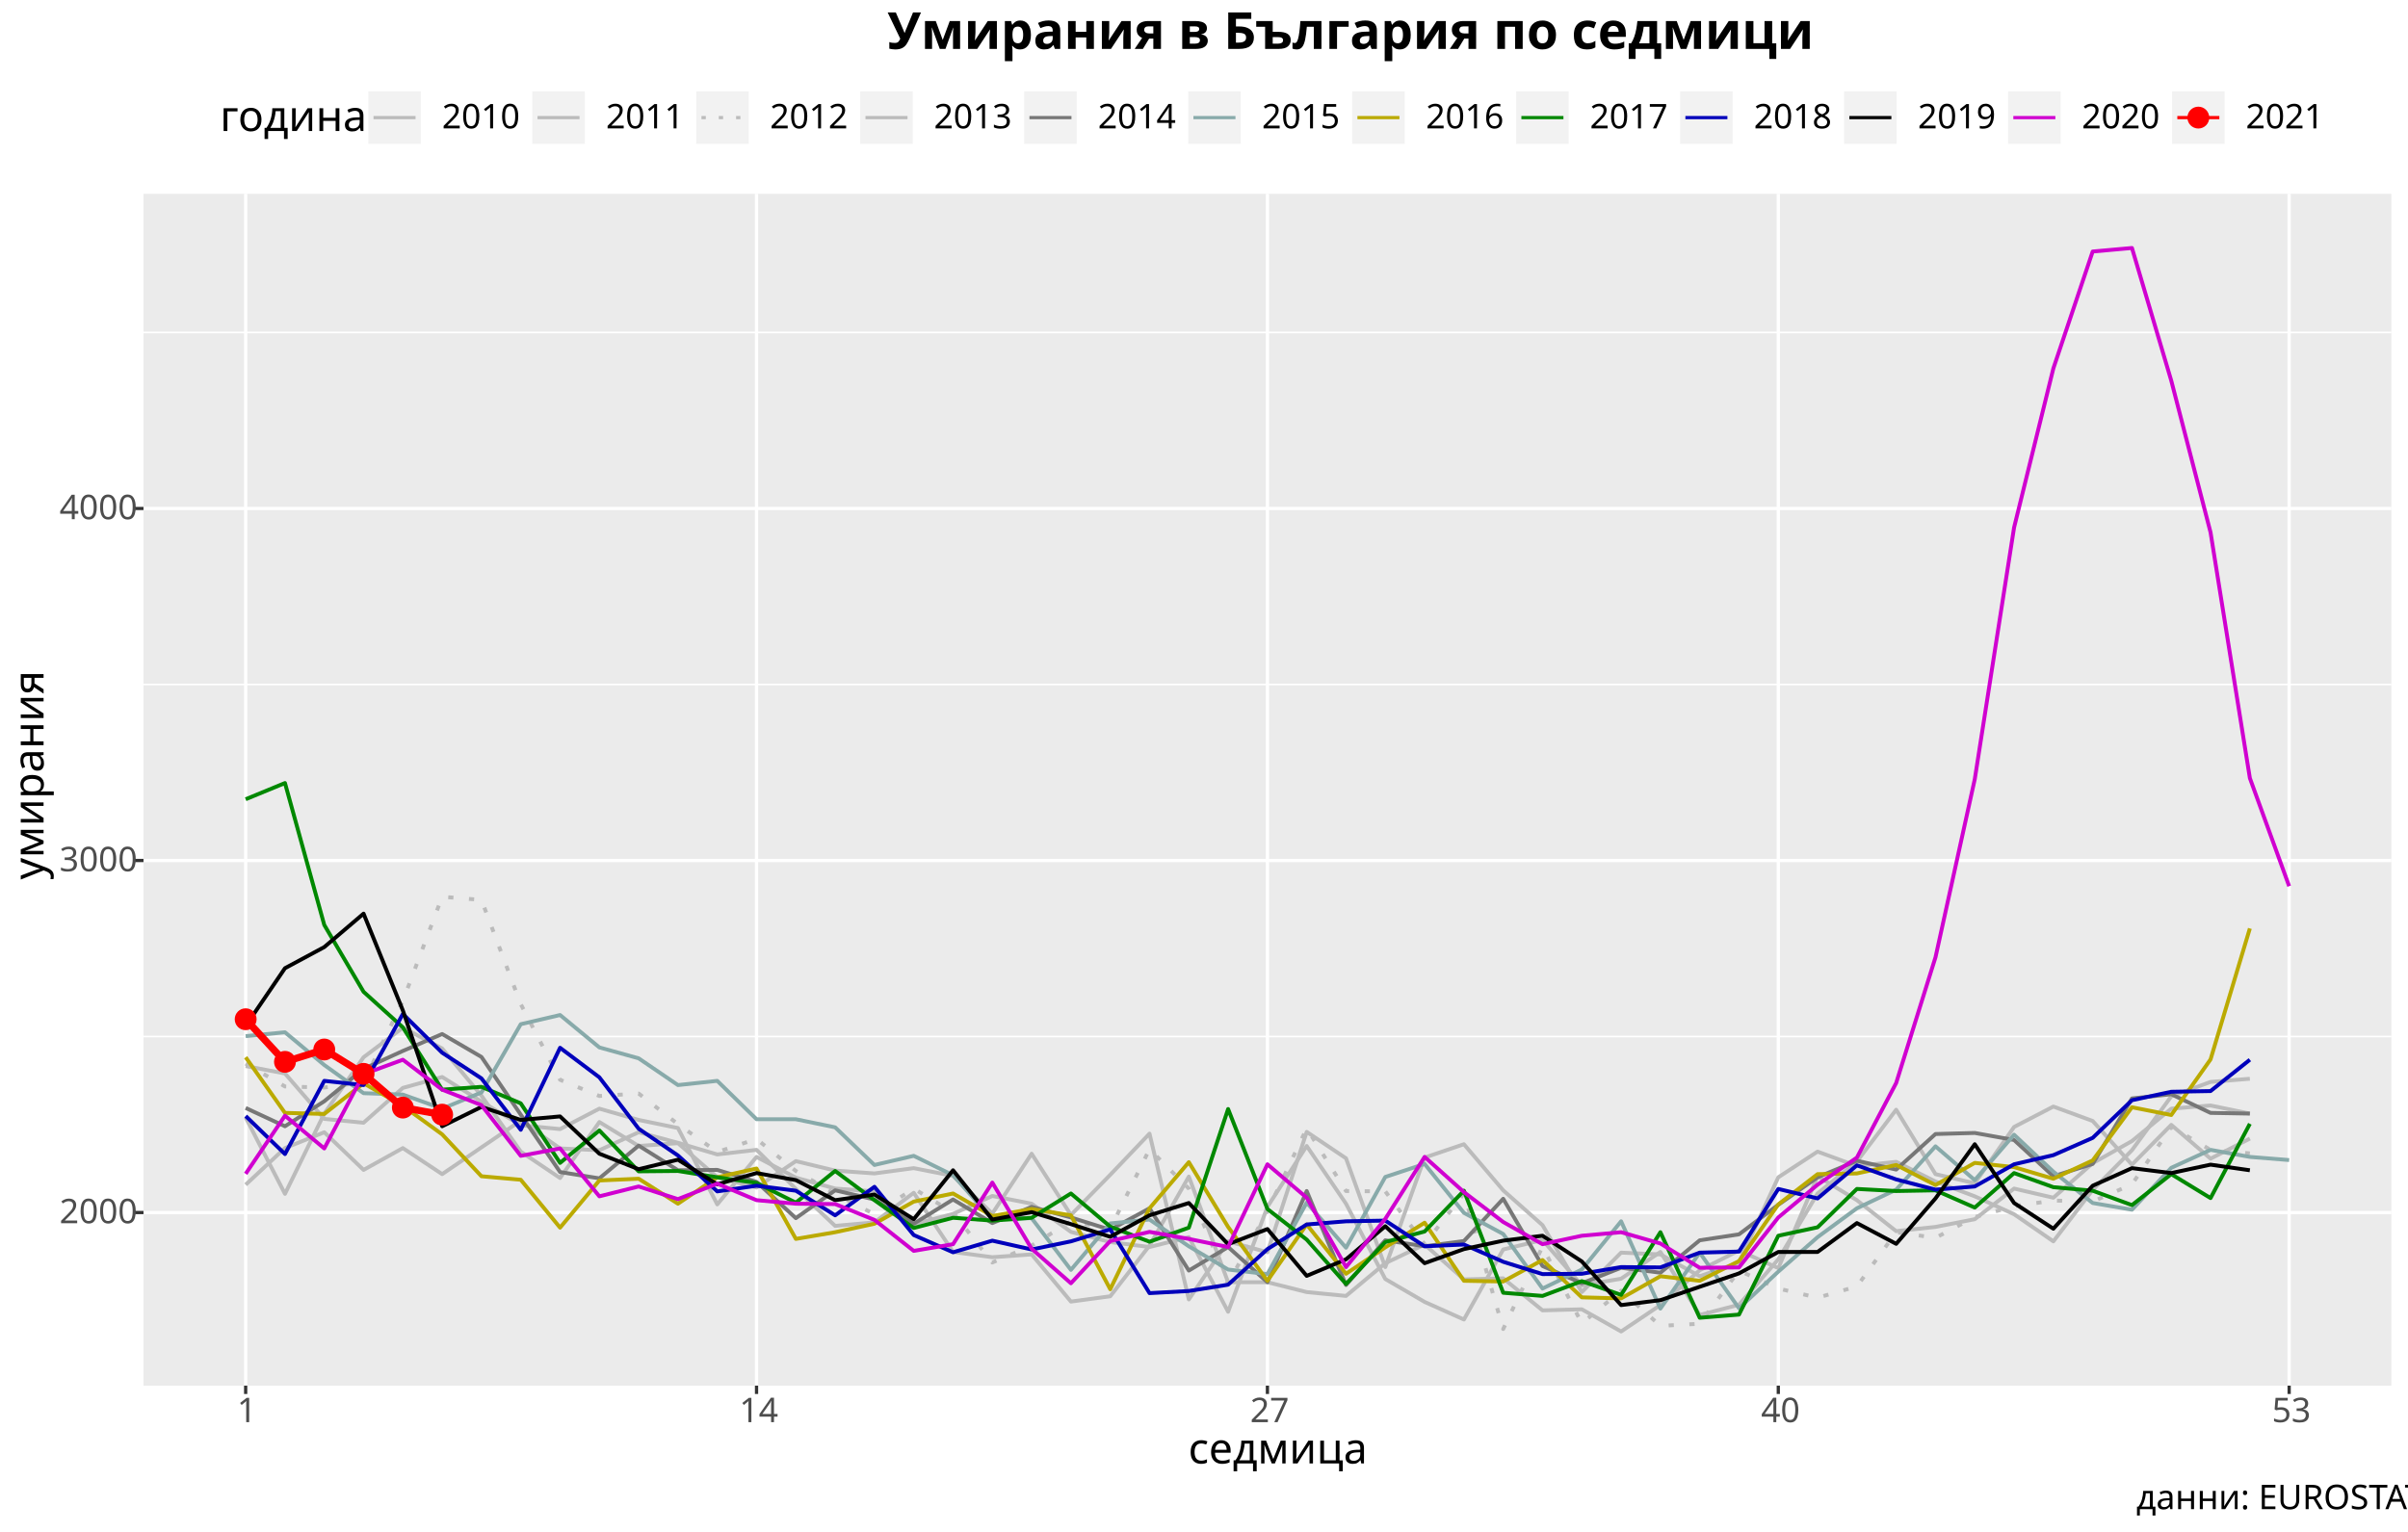
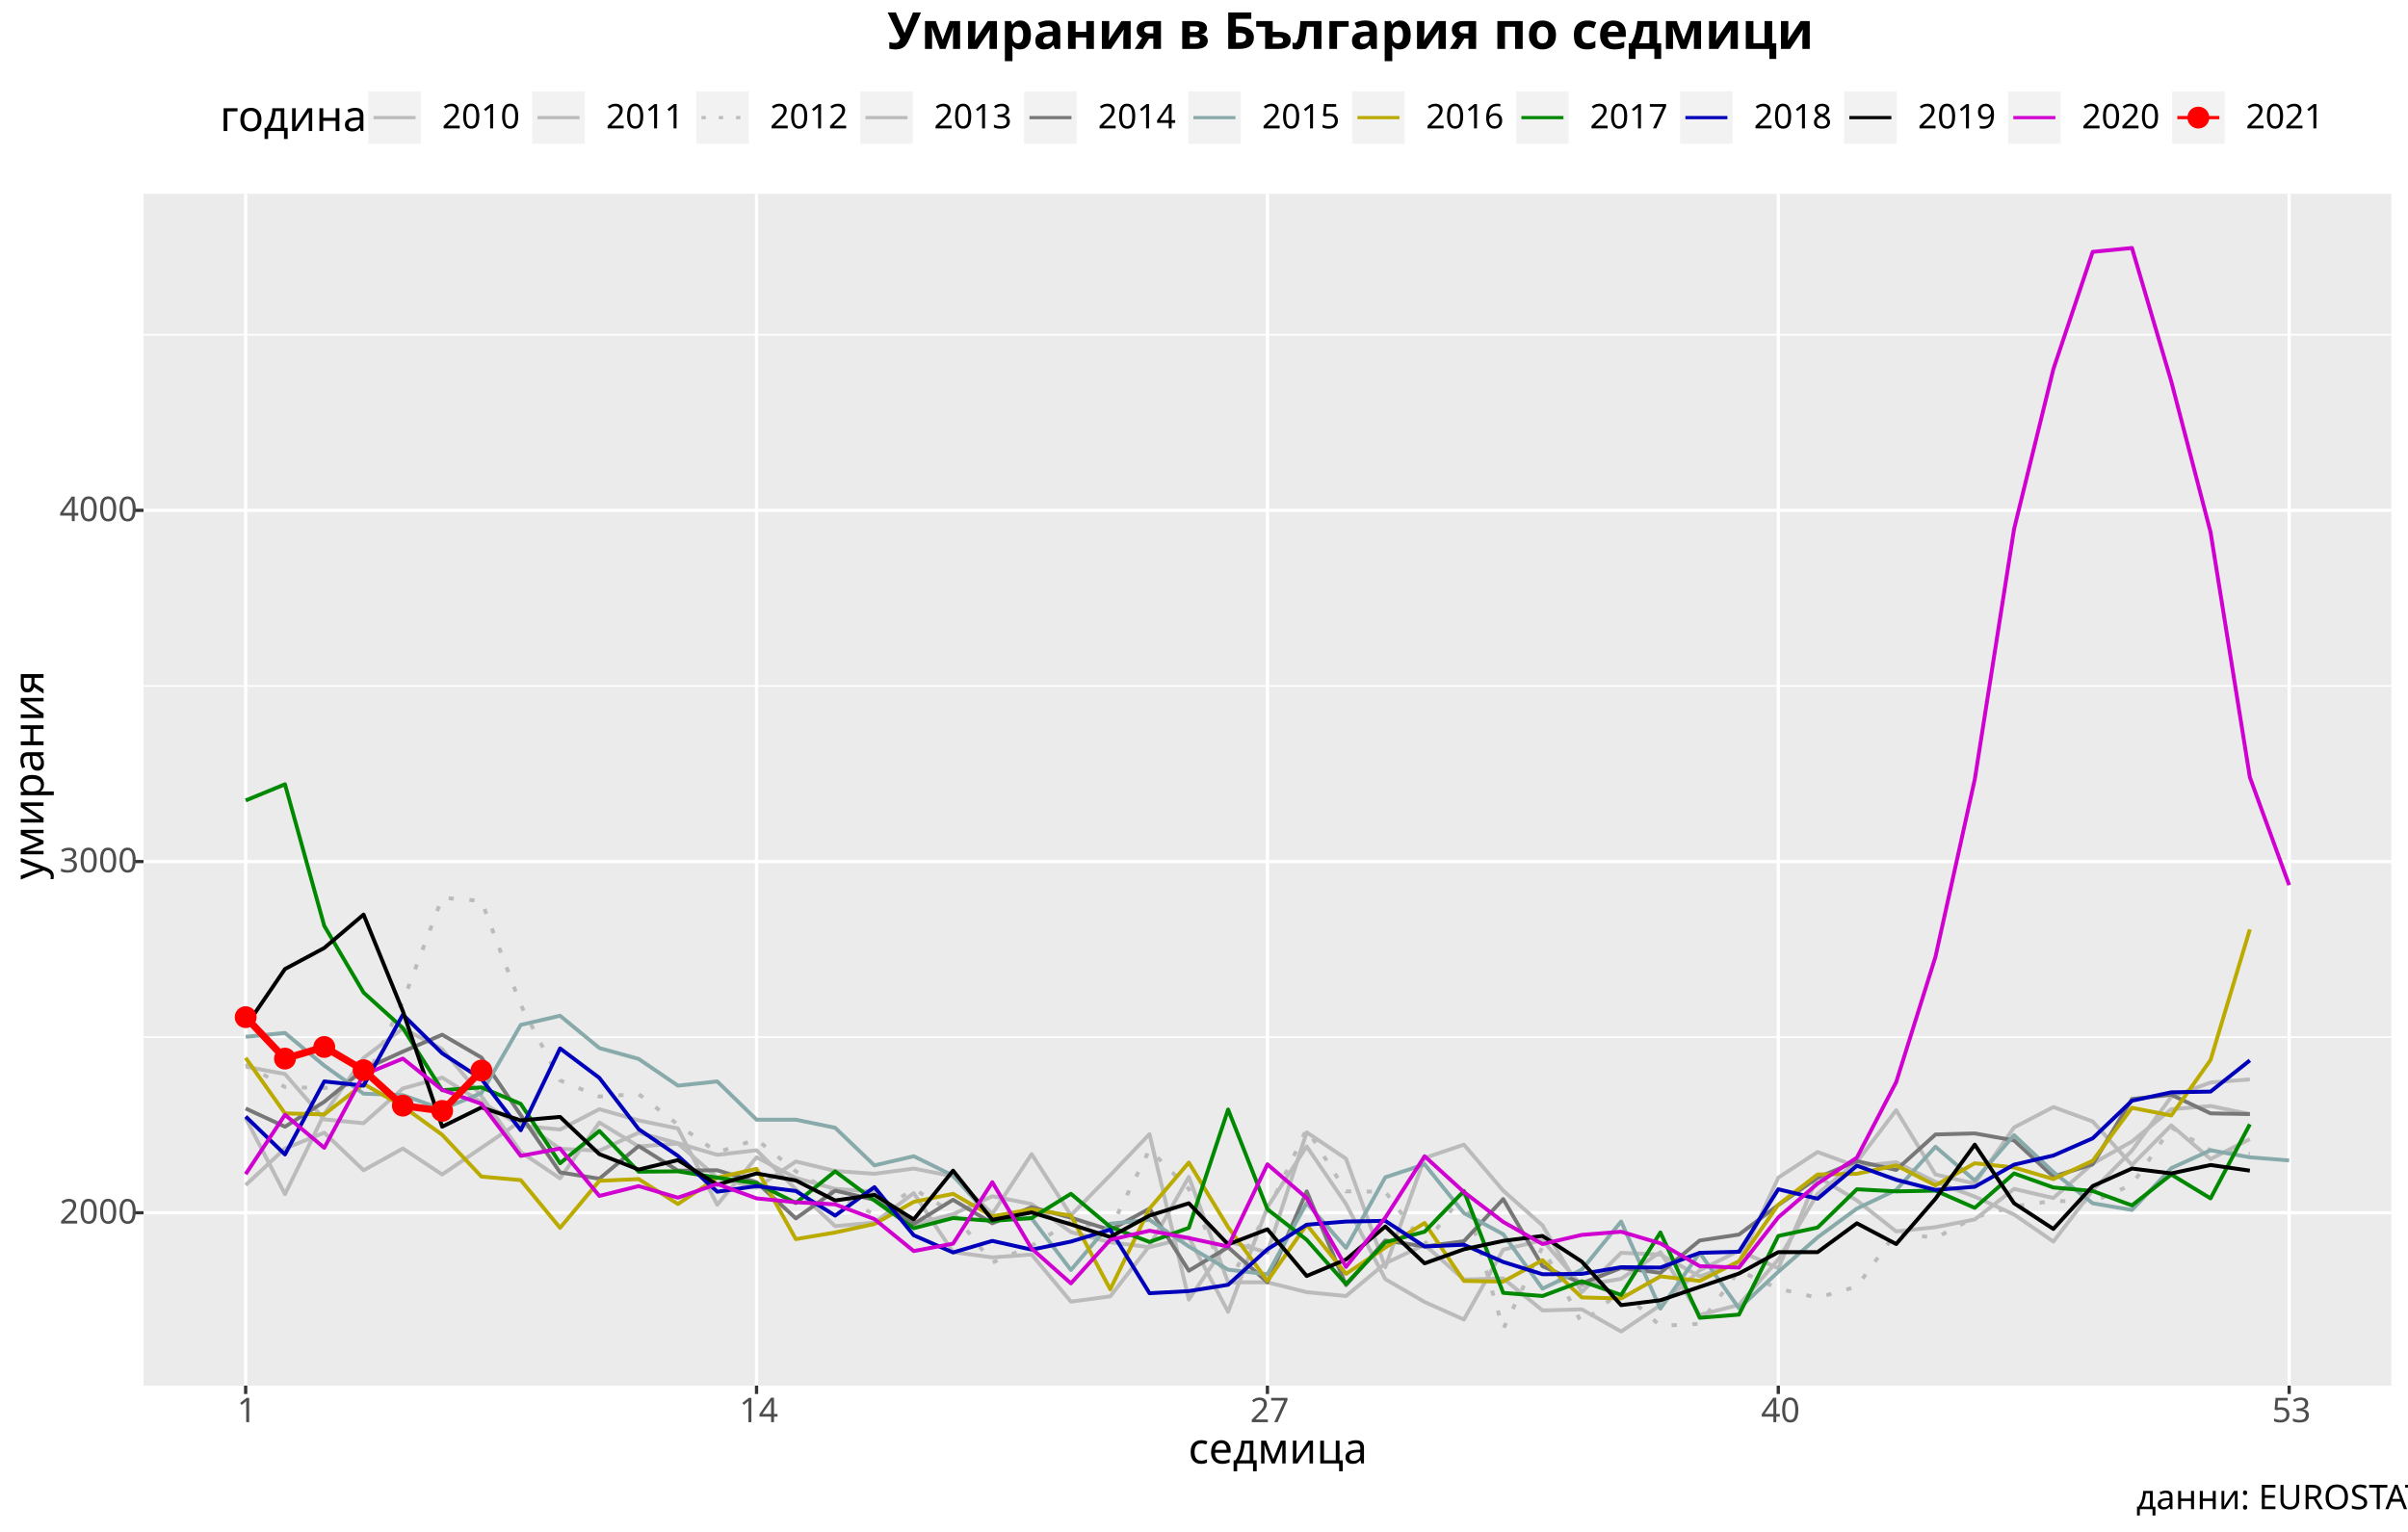
<svg xmlns="http://www.w3.org/2000/svg" viewBox="0 0 792.00 504.00">
  <defs>
    <style type="text/css">
    line, polyline, polygon, path, rect, circle {
      fill: none;
      stroke: #000000;
      stroke-linecap: round;
      stroke-linejoin: round;
      stroke-miterlimit: 10.00;
    }
  </style>
  </defs>
  <rect width="100%" height="100%" style="stroke: none; fill: #FFFFFF;" />
  <rect x="0.00" y="0.00" width="792.00" height="504.00" style="stroke-width: 1.07; stroke: #FFFFFF; fill: #FFFFFF;" />
  <defs>
    <clipPath id="cpNDcuMjB8Nzg2LjUyfDQ1NS44OHw2My43Nw==">
      <rect x="47.20" y="63.77" width="739.32" height="392.12" />
    </clipPath>
  </defs>
  <rect x="47.20" y="63.77" width="739.32" height="392.12" style="stroke-width: 1.07; stroke: none; fill: #EBEBEB;" clip-path="url(#cpNDcuMjB8Nzg2LjUyfDQ1NS44OHw2My43Nw==)" />
-   <polyline points="47.20,341.01 786.52,341.01 " style="stroke-width: 0.53; stroke: #FFFFFF; stroke-linecap: butt;" clip-path="url(#cpNDcuMjB8Nzg2LjUyfDQ1NS44OHw2My43Nw==)" />
-   <polyline points="47.20,225.20 786.52,225.20 " style="stroke-width: 0.53; stroke: #FFFFFF; stroke-linecap: butt;" clip-path="url(#cpNDcuMjB8Nzg2LjUyfDQ1NS44OHw2My43Nw==)" />
-   <polyline points="47.20,109.38 786.52,109.38 " style="stroke-width: 0.53; stroke: #FFFFFF; stroke-linecap: butt;" clip-path="url(#cpNDcuMjB8Nzg2LjUyfDQ1NS44OHw2My43Nw==)" />
-   <polyline points="47.20,398.92 786.52,398.92 " style="stroke-width: 1.07; stroke: #FFFFFF; stroke-linecap: butt;" clip-path="url(#cpNDcuMjB8Nzg2LjUyfDQ1NS44OHw2My43Nw==)" />
-   <polyline points="47.20,283.10 786.52,283.10 " style="stroke-width: 1.07; stroke: #FFFFFF; stroke-linecap: butt;" clip-path="url(#cpNDcuMjB8Nzg2LjUyfDQ1NS44OHw2My43Nw==)" />
-   <polyline points="47.20,167.29 786.52,167.29 " style="stroke-width: 1.07; stroke: #FFFFFF; stroke-linecap: butt;" clip-path="url(#cpNDcuMjB8Nzg2LjUyfDQ1NS44OHw2My43Nw==)" />
+   <polyline points="47.20,341.23 786.52,341.23 " style="stroke-width: 0.53; stroke: #FFFFFF; stroke-linecap: butt;" clip-path="url(#cpNDcuMjB8Nzg2LjUyfDQ1NS44OHw2My43Nw==)" />
+   <polyline points="47.20,225.68 786.52,225.68 " style="stroke-width: 0.53; stroke: #FFFFFF; stroke-linecap: butt;" clip-path="url(#cpNDcuMjB8Nzg2LjUyfDQ1NS44OHw2My43Nw==)" />
+   <polyline points="47.20,110.13 786.52,110.13 " style="stroke-width: 0.53; stroke: #FFFFFF; stroke-linecap: butt;" clip-path="url(#cpNDcuMjB8Nzg2LjUyfDQ1NS44OHw2My43Nw==)" />
+   <polyline points="47.20,399.00 786.52,399.00 " style="stroke-width: 1.07; stroke: #FFFFFF; stroke-linecap: butt;" clip-path="url(#cpNDcuMjB8Nzg2LjUyfDQ1NS44OHw2My43Nw==)" />
+   <polyline points="47.20,283.45 786.52,283.45 " style="stroke-width: 1.07; stroke: #FFFFFF; stroke-linecap: butt;" clip-path="url(#cpNDcuMjB8Nzg2LjUyfDQ1NS44OHw2My43Nw==)" />
+   <polyline points="47.20,167.90 786.52,167.90 " style="stroke-width: 1.07; stroke: #FFFFFF; stroke-linecap: butt;" clip-path="url(#cpNDcuMjB8Nzg2LjUyfDQ1NS44OHw2My43Nw==)" />
  <polyline points="80.80,455.88 80.80,63.77 " style="stroke-width: 1.07; stroke: #FFFFFF; stroke-linecap: butt;" clip-path="url(#cpNDcuMjB8Nzg2LjUyfDQ1NS44OHw2My43Nw==)" />
  <polyline points="248.83,455.88 248.83,63.77 " style="stroke-width: 1.07; stroke: #FFFFFF; stroke-linecap: butt;" clip-path="url(#cpNDcuMjB8Nzg2LjUyfDQ1NS44OHw2My43Nw==)" />
  <polyline points="416.86,455.88 416.86,63.77 " style="stroke-width: 1.07; stroke: #FFFFFF; stroke-linecap: butt;" clip-path="url(#cpNDcuMjB8Nzg2LjUyfDQ1NS44OHw2My43Nw==)" />
  <polyline points="584.89,455.88 584.89,63.77 " style="stroke-width: 1.07; stroke: #FFFFFF; stroke-linecap: butt;" clip-path="url(#cpNDcuMjB8Nzg2LjUyfDQ1NS44OHw2My43Nw==)" />
  <polyline points="752.91,455.88 752.91,63.77 " style="stroke-width: 1.07; stroke: #FFFFFF; stroke-linecap: butt;" clip-path="url(#cpNDcuMjB8Nzg2LjUyfDQ1NS44OHw2My43Nw==)" />
-   <polyline points="80.80,367.65 93.73,392.78 106.65,366.37 119.58,347.84 132.50,338.11 145.43,344.95 158.35,360.47 171.28,378.88 184.21,387.57 197.13,369.15 210.06,377.03 222.98,376.10 235.91,387.33 248.83,390.69 261.76,382.01 274.68,385.13 287.61,386.06 300.53,384.32 313.46,386.87 326.38,399.26 339.31,379.57 352.23,399.73 365.16,386.52 378.08,372.97 391.01,427.52 403.93,408.41 416.86,412.00 429.78,372.39 442.71,381.08 455.63,416.87 468.56,380.85 481.49,376.45 494.41,391.62 507.34,403.08 520.26,425.09 533.19,412.12 546.11,412.70 559.04,419.88 571.96,415.36 584.89,387.33 597.81,378.88 610.74,383.63 623.66,382.24 636.59,388.72 649.51,393.59 662.44,399.49 675.36,408.41 688.29,391.50 701.21,378.42 714.14,360.70 727.06,355.95 739.99,354.91 " style="stroke-width: 1.28; stroke: #BBBBBB; stroke-linecap: butt;" clip-path="url(#cpNDcuMjB8Nzg2LjUyfDQ1NS44OHw2My43Nw==)" />
-   <polyline points="80.80,350.74 93.73,353.17 106.65,368.11 119.58,369.38 132.50,357.92 145.43,354.33 158.35,362.43 171.28,370.19 184.21,371.47 197.13,364.75 210.06,368.46 222.98,371.12 235.91,396.25 248.83,380.62 261.76,387.45 274.68,391.04 287.61,391.97 300.53,402.74 313.46,399.38 326.38,393.47 339.31,396.02 352.23,405.29 365.16,408.64 378.08,410.27 391.01,407.02 403.93,431.57 416.86,397.06 429.78,377.03 442.71,396.02 455.63,420.80 468.56,428.33 481.49,434.12 494.41,411.08 507.34,407.95 520.26,422.89 533.19,420.69 546.11,411.89 559.04,432.62 571.96,429.26 584.89,414.32 597.81,392.66 610.74,382.12 623.66,365.10 636.59,386.29 649.51,389.30 662.44,370.77 675.36,364.06 688.29,368.80 701.21,383.17 714.14,370.08 727.06,381.20 739.99,374.59 " style="stroke-width: 1.28; stroke: #BBBBBB; stroke-linecap: butt;" clip-path="url(#cpNDcuMjB8Nzg2LjUyfDQ1NS44OHw2My43Nw==)" />
-   <polyline points="80.80,349.93 93.73,357.45 106.65,357.80 119.58,356.06 132.50,329.31 145.43,295.03 158.35,296.07 171.28,330.35 184.21,355.25 197.13,360.58 210.06,359.77 222.98,369.85 235.91,379.00 248.83,374.71 261.76,385.25 274.68,392.78 287.61,399.49 300.53,391.04 313.46,398.92 326.38,415.36 339.31,409.80 352.23,401.81 365.16,404.24 378.08,378.07 391.01,391.04 403.93,422.31 416.86,398.45 429.78,371.24 442.71,391.85 455.63,391.97 468.56,409.34 481.49,392.66 494.41,437.25 507.34,410.15 520.26,435.40 533.19,424.63 546.11,436.21 559.04,435.51 571.96,418.02 584.89,423.93 597.81,426.94 610.74,423.24 623.66,405.40 636.59,407.25 649.51,400.42 662.44,396.83 675.36,394.98 688.29,395.33 701.21,389.65 714.14,370.77 727.06,378.30 739.99,379.46 " style="stroke-width: 1.28; stroke: #BBBBBB; stroke-dasharray: 1.71,5.12; stroke-linecap: butt;" clip-path="url(#cpNDcuMjB8Nzg2LjUyfDQ1NS44OHw2My43Nw==)" />
-   <polyline points="80.80,389.77 93.73,377.72 106.65,372.51 119.58,384.90 132.50,377.72 145.43,386.29 158.35,377.49 171.28,368.69 184.21,377.84 197.13,378.42 210.06,372.51 222.98,375.98 235.91,379.81 248.83,378.30 261.76,391.16 274.68,403.32 287.61,402.16 300.53,392.43 313.46,411.89 326.38,413.62 339.31,412.70 352.23,428.22 365.16,426.48 378.08,409.80 391.01,387.10 403.93,421.85 416.86,421.85 429.78,425.09 442.71,426.36 455.63,415.59 468.56,409.45 481.49,420.92 494.41,420.57 507.34,431.11 520.26,430.76 533.19,438.06 546.11,429.37 559.04,417.91 571.96,411.42 584.89,417.21 597.81,386.99 610.74,394.86 623.66,405.05 636.59,403.66 649.51,401.12 662.44,391.04 675.36,394.05 688.29,382.70 701.21,375.41 714.14,364.75 727.06,363.71 739.99,366.37 " style="stroke-width: 1.28; stroke: #BBBBBB; stroke-linecap: butt;" clip-path="url(#cpNDcuMjB8Nzg2LjUyfDQ1NS44OHw2My43Nw==)" />
-   <polyline points="80.80,364.52 93.73,370.54 106.65,362.32 119.58,351.66 132.50,345.76 145.43,340.20 158.35,347.73 171.28,366.72 184.21,385.60 197.13,387.68 210.06,376.91 222.98,385.02 235.91,384.90 248.83,388.84 261.76,400.77 274.68,391.62 287.61,394.63 300.53,402.62 313.46,394.63 326.38,402.39 339.31,397.06 352.23,400.54 365.16,404.59 378.08,397.53 391.01,418.02 403.93,410.27 416.86,421.85 429.78,391.85 442.71,422.77 455.63,408.06 468.56,410.03 481.49,408.30 494.41,394.40 507.34,416.52 520.26,422.19 533.19,417.10 546.11,418.72 559.04,408.06 571.96,406.10 584.89,396.37 597.81,387.33 610.74,381.89 623.66,384.79 636.59,373.09 649.51,372.74 662.44,375.06 675.36,386.99 688.29,382.93 701.21,361.39 714.14,360.00 727.06,366.14 739.99,366.37 " style="stroke-width: 1.28; stroke: #777777; stroke-linecap: butt;" clip-path="url(#cpNDcuMjB8Nzg2LjUyfDQ1NS44OHw2My43Nw==)" />
-   <polyline points="80.80,340.89 93.73,339.62 106.65,350.39 119.58,359.66 132.50,360.12 145.43,364.75 158.35,359.42 171.28,336.96 184.21,333.94 197.13,344.60 210.06,348.19 222.98,356.99 235.91,355.60 248.83,368.23 261.76,368.23 274.68,370.89 287.61,383.28 300.53,380.27 313.46,386.64 326.38,401.12 339.31,400.77 352.23,417.79 365.16,402.51 378.08,401.23 391.01,410.03 403.93,417.68 416.86,419.18 429.78,395.67 442.71,410.50 455.63,387.22 468.56,382.93 481.49,399.03 494.41,405.98 507.34,423.93 520.26,417.68 533.19,401.81 546.11,430.53 559.04,412.12 571.96,430.42 584.89,418.37 597.81,407.02 610.74,397.53 623.66,391.39 636.59,377.14 649.51,388.26 662.44,373.32 675.36,385.48 688.29,395.79 701.21,397.99 714.14,384.21 727.06,378.30 739.99,380.62 752.91,381.66 " style="stroke-width: 1.28; stroke: #88AAAA; stroke-linecap: butt;" clip-path="url(#cpNDcuMjB8Nzg2LjUyfDQ1NS44OHw2My43Nw==)" />
-   <polyline points="80.80,347.84 93.73,366.14 106.65,366.49 119.58,356.41 132.50,363.82 145.43,373.21 158.35,386.99 171.28,388.14 184.21,403.90 197.13,388.38 210.06,387.80 222.98,396.02 235.91,387.33 248.83,384.44 261.76,407.60 274.68,405.40 287.61,402.62 300.53,395.33 313.46,392.66 326.38,400.07 339.31,397.76 352.23,399.84 365.16,424.16 378.08,397.53 391.01,382.35 403.93,403.66 416.86,421.38 429.78,402.85 442.71,419.07 455.63,410.38 468.56,402.27 481.49,421.38 494.41,421.61 507.34,414.55 520.26,426.83 533.19,427.17 546.11,419.88 559.04,421.38 571.96,414.90 584.89,396.25 597.81,386.29 610.74,386.06 623.66,383.28 636.59,389.88 649.51,382.59 662.44,383.98 675.36,387.80 688.29,381.78 701.21,364.29 714.14,366.84 727.06,348.54 739.99,305.45 " style="stroke-width: 1.28; stroke: #BBAA00; stroke-linecap: butt;" clip-path="url(#cpNDcuMjB8Nzg2LjUyfDQ1NS44OHw2My43Nw==)" />
-   <polyline points="80.80,262.95 93.73,257.62 106.65,304.30 119.58,326.30 132.50,338.00 145.43,358.50 158.35,357.57 171.28,363.01 184.21,382.59 197.13,371.93 210.06,385.37 222.98,385.25 235.91,387.33 248.83,389.19 261.76,395.67 274.68,385.25 287.61,394.86 300.53,404.01 313.46,400.65 326.38,401.58 339.31,400.65 352.23,392.66 365.16,403.55 378.08,408.53 391.01,403.90 403.93,364.87 416.86,397.76 429.78,407.83 442.71,422.43 455.63,408.64 468.56,405.17 481.49,391.74 494.41,425.32 507.34,426.36 520.26,421.50 533.19,426.02 546.11,405.40 559.04,433.54 571.96,432.50 584.89,406.56 597.81,403.78 610.74,391.16 623.66,391.85 636.59,391.62 649.51,397.29 662.44,385.94 675.36,390.58 688.29,391.74 701.21,396.48 714.14,386.29 727.06,394.17 739.99,369.73 " style="stroke-width: 1.28; stroke: #008800; stroke-linecap: butt;" clip-path="url(#cpNDcuMjB8Nzg2LjUyfDQ1NS44OHw2My43Nw==)" />
-   <polyline points="80.80,367.18 93.73,379.69 106.65,355.60 119.58,356.99 132.50,333.60 145.43,346.34 158.35,354.79 171.28,371.70 184.21,344.72 197.13,354.44 210.06,371.35 222.98,380.15 235.91,391.97 248.83,390.11 261.76,391.74 274.68,399.84 287.61,390.46 300.53,406.33 313.46,412.00 326.38,408.18 339.31,411.08 352.23,408.41 365.16,404.47 378.08,425.44 391.01,424.74 403.93,422.66 416.86,410.96 429.78,402.85 442.71,401.81 455.63,401.58 468.56,410.03 481.49,409.45 494.41,415.13 507.34,419.18 520.26,419.07 533.19,416.87 546.11,416.98 559.04,412.12 571.96,411.77 584.89,391.16 597.81,394.28 610.74,383.40 623.66,388.03 636.59,391.39 649.51,390.35 662.44,383.05 675.36,380.04 688.29,374.36 701.21,361.97 714.14,359.19 727.06,358.96 739.99,348.65 " style="stroke-width: 1.28; stroke: #0000BB; stroke-linecap: butt;" clip-path="url(#cpNDcuMjB8Nzg2LjUyfDQ1NS44OHw2My43Nw==)" />
-   <polyline points="80.80,337.53 93.73,318.54 106.65,311.59 119.58,300.59 132.50,332.44 145.43,370.54 158.35,364.17 171.28,368.46 184.21,367.30 197.13,379.57 210.06,384.67 222.98,381.54 235.91,389.65 248.83,385.94 261.76,388.26 274.68,394.86 287.61,393.01 300.53,401.12 313.46,385.02 326.38,401.23 339.31,398.80 352.23,402.74 365.16,406.91 378.08,399.84 391.01,395.79 403.93,409.34 416.86,404.36 429.78,419.76 442.71,414.32 455.63,403.43 468.56,415.59 481.49,410.96 494.41,408.18 507.34,406.56 520.26,415.01 533.19,429.37 546.11,427.75 559.04,423.35 571.96,418.95 584.89,411.89 597.81,411.89 610.74,402.39 623.66,409.22 636.59,394.28 649.51,376.45 662.44,395.79 675.36,404.24 688.29,390.11 701.21,384.32 714.14,385.94 727.06,383.17 739.99,385.02 " style="stroke-width: 1.28; stroke-linecap: butt;" clip-path="url(#cpNDcuMjB8Nzg2LjUyfDQ1NS44OHw2My43Nw==)" />
-   <polyline points="80.80,386.18 93.73,367.07 106.65,377.84 119.58,353.40 132.50,348.65 145.43,358.50 158.35,363.59 171.28,380.27 184.21,377.84 197.13,393.59 210.06,390.35 222.98,394.51 235.91,389.42 248.83,394.86 261.76,396.02 274.68,396.14 287.61,401.35 300.53,411.54 313.46,409.34 326.38,389.07 339.31,410.84 352.23,422.19 365.16,408.30 378.08,405.29 391.01,407.60 403.93,410.27 416.86,383.05 429.78,394.05 442.71,416.87 455.63,401.00 468.56,380.62 481.49,392.20 494.41,402.04 507.34,409.34 520.26,406.56 533.19,405.40 546.11,409.11 559.04,417.10 571.96,416.98 584.89,400.54 597.81,389.77 610.74,380.85 623.66,356.30 636.59,314.95 649.51,256.35 662.44,173.54 675.36,121.20 688.29,82.75 701.21,81.59 714.14,125.25 727.06,175.17 739.99,256.00 752.91,291.56 " style="stroke-width: 1.28; stroke: #D000D0; stroke-linecap: butt;" clip-path="url(#cpNDcuMjB8Nzg2LjUyfDQ1NS44OHw2My43Nw==)" />
-   <polyline points="80.80,335.33 93.73,349.35 106.65,345.29 119.58,353.29 132.50,364.40 145.43,366.72 " style="stroke-width: 2.35; stroke: #FF0000; stroke-linecap: butt;" clip-path="url(#cpNDcuMjB8Nzg2LjUyfDQ1NS44OHw2My43Nw==)" />
-   <circle cx="80.80" cy="335.33" r="3.24" style="stroke-width: 0.71; stroke: #FF0000; fill: #FF0000;" clip-path="url(#cpNDcuMjB8Nzg2LjUyfDQ1NS44OHw2My43Nw==)" />
-   <circle cx="93.73" cy="349.35" r="3.24" style="stroke-width: 0.71; stroke: #FF0000; fill: #FF0000;" clip-path="url(#cpNDcuMjB8Nzg2LjUyfDQ1NS44OHw2My43Nw==)" />
-   <circle cx="106.65" cy="345.29" r="3.24" style="stroke-width: 0.71; stroke: #FF0000; fill: #FF0000;" clip-path="url(#cpNDcuMjB8Nzg2LjUyfDQ1NS44OHw2My43Nw==)" />
-   <circle cx="119.58" cy="353.29" r="3.24" style="stroke-width: 0.71; stroke: #FF0000; fill: #FF0000;" clip-path="url(#cpNDcuMjB8Nzg2LjUyfDQ1NS44OHw2My43Nw==)" />
-   <circle cx="132.50" cy="364.40" r="3.24" style="stroke-width: 0.71; stroke: #FF0000; fill: #FF0000;" clip-path="url(#cpNDcuMjB8Nzg2LjUyfDQ1NS44OHw2My43Nw==)" />
-   <circle cx="145.43" cy="366.72" r="3.24" style="stroke-width: 0.71; stroke: #FF0000; fill: #FF0000;" clip-path="url(#cpNDcuMjB8Nzg2LjUyfDQ1NS44OHw2My43Nw==)" />
+   <polyline points="80.80,367.81 93.73,392.88 106.65,366.53 119.58,348.05 132.50,338.34 145.43,345.16 158.35,360.64 171.28,379.01 184.21,387.68 197.13,369.31 210.06,377.17 222.98,376.24 235.91,387.45 248.83,390.80 261.76,382.13 274.68,385.25 287.61,386.18 300.53,384.45 313.46,386.99 326.38,399.35 339.31,379.71 352.23,399.81 365.16,386.64 378.08,373.12 391.01,427.55 403.93,408.48 416.86,412.06 429.78,372.54 442.71,381.21 455.63,416.91 468.56,380.98 481.49,376.59 494.41,391.72 507.34,403.16 520.26,425.12 533.19,412.18 546.11,412.75 559.04,419.92 571.96,415.41 584.89,387.45 597.81,379.01 610.74,383.75 623.66,382.37 636.59,388.84 649.51,393.69 662.44,399.58 675.36,408.48 688.29,391.61 701.21,378.55 714.14,360.87 727.06,356.14 739.99,355.10 " style="stroke-width: 1.28; stroke: #BBBBBB; stroke-linecap: butt;" clip-path="url(#cpNDcuMjB8Nzg2LjUyfDQ1NS44OHw2My43Nw==)" />
+   <polyline points="80.80,350.94 93.73,353.36 106.65,368.27 119.58,369.54 132.50,358.10 145.43,354.52 158.35,362.61 171.28,370.35 184.21,371.62 197.13,364.92 210.06,368.61 222.98,371.27 235.91,396.35 248.83,380.75 261.76,387.56 274.68,391.15 287.61,392.07 300.53,402.82 313.46,399.47 326.38,393.57 339.31,396.12 352.23,405.36 365.16,408.71 378.08,410.33 391.01,407.09 403.93,431.59 416.86,397.16 429.78,377.17 442.71,396.12 455.63,420.84 468.56,428.35 481.49,434.13 494.41,411.14 507.34,408.02 520.26,422.92 533.19,420.73 546.11,411.95 559.04,432.63 571.96,429.28 584.89,414.37 597.81,392.76 610.74,382.25 623.66,365.26 636.59,386.41 649.51,389.41 662.44,370.93 675.36,364.22 688.29,368.96 701.21,383.29 714.14,370.23 727.06,381.33 739.99,374.74 " style="stroke-width: 1.28; stroke: #BBBBBB; stroke-linecap: butt;" clip-path="url(#cpNDcuMjB8Nzg2LjUyfDQ1NS44OHw2My43Nw==)" />
+   <polyline points="80.80,350.13 93.73,357.64 106.65,357.98 119.58,356.25 132.50,329.56 145.43,295.36 158.35,296.40 171.28,330.60 184.21,355.44 197.13,360.76 210.06,359.95 222.98,370.00 235.91,379.13 248.83,374.85 261.76,385.37 274.68,392.88 287.61,399.58 300.53,391.15 313.46,399.00 326.38,415.41 339.31,409.87 352.23,401.89 365.16,404.32 378.08,378.21 391.01,391.15 403.93,422.35 416.86,398.54 429.78,371.39 442.71,391.96 455.63,392.07 468.56,409.40 481.49,392.76 494.41,437.25 507.34,410.21 520.26,435.40 533.19,424.66 546.11,436.21 559.04,435.52 571.96,418.07 584.89,423.96 597.81,426.97 610.74,423.27 623.66,405.48 636.59,407.32 649.51,400.51 662.44,396.92 675.36,395.08 688.29,395.42 701.21,389.76 714.14,370.93 727.06,378.44 739.99,379.59 " style="stroke-width: 1.28; stroke: #BBBBBB; stroke-dasharray: 1.71,5.12; stroke-linecap: butt;" clip-path="url(#cpNDcuMjB8Nzg2LjUyfDQ1NS44OHw2My43Nw==)" />
+   <polyline points="80.80,389.88 93.73,377.86 106.65,372.66 119.58,385.02 132.50,377.86 145.43,386.41 158.35,377.63 171.28,368.85 184.21,377.97 197.13,378.55 210.06,372.66 222.98,376.13 235.91,379.94 248.83,378.44 261.76,391.26 274.68,403.40 287.61,402.24 300.53,392.53 313.46,411.95 326.38,413.68 339.31,412.75 352.23,428.24 365.16,426.51 378.08,409.87 391.01,387.22 403.93,421.88 416.86,421.88 429.78,425.12 442.71,426.39 455.63,415.64 468.56,409.52 481.49,420.96 494.41,420.61 507.34,431.13 520.26,430.78 533.19,438.06 546.11,429.39 559.04,417.95 571.96,411.48 584.89,417.26 597.81,387.10 610.74,394.96 623.66,405.13 636.59,403.74 649.51,401.20 662.44,391.15 675.36,394.15 688.29,382.83 701.21,375.55 714.14,364.92 727.06,363.88 739.99,366.53 " style="stroke-width: 1.28; stroke: #BBBBBB; stroke-linecap: butt;" clip-path="url(#cpNDcuMjB8Nzg2LjUyfDQ1NS44OHw2My43Nw==)" />
+   <polyline points="80.80,364.69 93.73,370.69 106.65,362.49 119.58,351.86 132.50,345.97 145.43,340.42 158.35,347.93 171.28,366.88 184.21,385.72 197.13,387.80 210.06,377.05 222.98,385.14 235.91,385.02 248.83,388.95 261.76,400.85 274.68,391.72 287.61,394.73 300.53,402.70 313.46,394.73 326.38,402.47 339.31,397.16 352.23,400.62 365.16,404.67 378.08,397.62 391.01,418.07 403.93,410.33 416.86,421.88 429.78,391.96 442.71,422.81 455.63,408.13 468.56,410.10 481.49,408.36 494.41,394.50 507.34,416.57 520.26,422.23 533.19,417.15 546.11,418.76 559.04,408.13 571.96,406.17 584.89,396.46 597.81,387.45 610.74,382.02 623.66,384.91 636.59,373.24 649.51,372.89 662.44,375.20 675.36,387.10 688.29,383.06 701.21,361.57 714.14,360.18 727.06,366.30 739.99,366.53 " style="stroke-width: 1.28; stroke: #777777; stroke-linecap: butt;" clip-path="url(#cpNDcuMjB8Nzg2LjUyfDQ1NS44OHw2My43Nw==)" />
+   <polyline points="80.80,341.11 93.73,339.84 106.65,350.59 119.58,359.83 132.50,360.30 145.43,364.92 158.35,359.60 171.28,337.19 184.21,334.18 197.13,344.81 210.06,348.39 222.98,357.18 235.91,355.79 248.83,368.38 261.76,368.38 274.68,371.04 287.61,383.41 300.53,380.40 313.46,386.76 326.38,401.20 339.31,400.85 352.23,417.84 365.16,402.59 378.08,401.32 391.01,410.10 403.93,417.72 416.86,419.23 429.78,395.77 442.71,410.56 455.63,387.33 468.56,383.06 481.49,399.12 494.41,406.05 507.34,423.96 520.26,417.72 533.19,401.89 546.11,430.55 559.04,412.18 571.96,430.43 584.89,418.42 597.81,407.09 610.74,397.62 623.66,391.49 636.59,377.28 649.51,388.37 662.44,373.47 675.36,385.60 688.29,395.88 701.21,398.08 714.14,384.33 727.06,378.44 739.99,380.75 752.91,381.79 " style="stroke-width: 1.28; stroke: #88AAAA; stroke-linecap: butt;" clip-path="url(#cpNDcuMjB8Nzg2LjUyfDQ1NS44OHw2My43Nw==)" />
+   <polyline points="80.80,348.05 93.73,366.30 106.65,366.65 119.58,356.60 132.50,363.99 145.43,373.35 158.35,387.10 171.28,388.26 184.21,403.97 197.13,388.49 210.06,387.91 222.98,396.12 235.91,387.45 248.83,384.56 261.76,407.67 274.68,405.48 287.61,402.70 300.53,395.42 313.46,392.76 326.38,400.16 339.31,397.85 352.23,399.93 365.16,424.19 378.08,397.62 391.01,382.48 403.93,403.74 416.86,421.42 429.78,402.93 442.71,419.11 455.63,410.44 468.56,402.36 481.49,421.42 494.41,421.65 507.34,414.60 520.26,426.85 533.19,427.20 546.11,419.92 559.04,421.42 571.96,414.95 584.89,396.35 597.81,386.41 610.74,386.18 623.66,383.41 636.59,389.99 649.51,382.71 662.44,384.10 675.36,387.91 688.29,381.90 701.21,364.46 714.14,367.00 727.06,348.74 739.99,305.76 " style="stroke-width: 1.28; stroke: #BBAA00; stroke-linecap: butt;" clip-path="url(#cpNDcuMjB8Nzg2LjUyfDQ1NS44OHw2My43Nw==)" />
+   <polyline points="80.80,263.35 93.73,258.03 106.65,304.60 119.58,326.55 132.50,338.23 145.43,358.68 158.35,357.75 171.28,363.18 184.21,382.71 197.13,372.08 210.06,385.49 222.98,385.37 235.91,387.45 248.83,389.30 261.76,395.77 274.68,385.37 287.61,394.96 300.53,404.09 313.46,400.74 326.38,401.66 339.31,400.74 352.23,392.76 365.16,403.63 378.08,408.60 391.01,403.97 403.93,365.03 416.86,397.85 429.78,407.90 442.71,422.46 455.63,408.71 468.56,405.24 481.49,391.84 494.41,425.35 507.34,426.39 520.26,421.54 533.19,426.04 546.11,405.48 559.04,433.55 571.96,432.51 584.89,406.63 597.81,403.86 610.74,391.26 623.66,391.96 636.59,391.72 649.51,397.39 662.44,386.06 675.36,390.68 688.29,391.84 701.21,396.58 714.14,386.41 727.06,394.27 739.99,369.89 " style="stroke-width: 1.28; stroke: #008800; stroke-linecap: butt;" clip-path="url(#cpNDcuMjB8Nzg2LjUyfDQ1NS44OHw2My43Nw==)" />
+   <polyline points="80.80,367.34 93.73,379.82 106.65,355.79 119.58,357.18 132.50,333.83 145.43,346.54 158.35,354.98 171.28,371.85 184.21,344.93 197.13,354.63 210.06,371.50 222.98,380.29 235.91,392.07 248.83,390.22 261.76,391.84 274.68,399.93 287.61,390.57 300.53,406.40 313.46,412.06 326.38,408.25 339.31,411.14 352.23,408.48 365.16,404.55 378.08,425.47 391.01,424.77 403.93,422.69 416.86,411.02 429.78,402.93 442.71,401.89 455.63,401.66 468.56,410.10 481.49,409.52 494.41,415.18 507.34,419.23 520.26,419.11 533.19,416.91 546.11,417.03 559.04,412.18 571.96,411.83 584.89,391.26 597.81,394.38 610.74,383.52 623.66,388.14 636.59,391.49 649.51,390.45 662.44,383.17 675.36,380.17 688.29,374.51 701.21,362.14 714.14,359.37 727.06,359.14 739.99,348.86 " style="stroke-width: 1.28; stroke: #0000BB; stroke-linecap: butt;" clip-path="url(#cpNDcuMjB8Nzg2LjUyfDQ1NS44OHw2My43Nw==)" />
+   <polyline points="80.80,337.76 93.73,318.81 106.65,311.88 119.58,300.90 132.50,332.68 145.43,370.69 158.35,364.34 171.28,368.61 184.21,367.46 197.13,379.71 210.06,384.79 222.98,381.67 235.91,389.76 248.83,386.06 261.76,388.37 274.68,394.96 287.61,393.11 300.53,401.20 313.46,385.14 326.38,401.32 339.31,398.89 352.23,402.82 365.16,406.98 378.08,399.93 391.01,395.88 403.93,409.40 416.86,404.44 429.78,419.80 442.71,414.37 455.63,403.51 468.56,415.64 481.49,411.02 494.41,408.25 507.34,406.63 520.26,415.07 533.19,429.39 546.11,427.78 559.04,423.39 571.96,418.99 584.89,411.95 597.81,411.95 610.74,402.47 623.66,409.29 636.59,394.38 649.51,376.59 662.44,395.88 675.36,404.32 688.29,390.22 701.21,384.45 714.14,386.06 727.06,383.29 739.99,385.14 " style="stroke-width: 1.28; stroke-linecap: butt;" clip-path="url(#cpNDcuMjB8Nzg2LjUyfDQ1NS44OHw2My43Nw==)" />
+   <polyline points="80.80,386.29 93.73,366.77 106.65,377.63 119.58,353.59 132.50,348.28 145.43,358.56 158.35,363.18 171.28,380.29 184.21,377.86 197.13,393.46 210.06,390.22 222.98,394.04 235.91,389.53 248.83,394.27 261.76,395.54 274.68,396.23 287.61,401.08 300.53,411.60 313.46,409.17 326.38,388.95 339.31,410.79 352.23,422.23 365.16,407.90 378.08,404.90 391.01,407.32 403.93,410.10 416.86,383.06 429.78,394.15 442.71,416.80 455.63,400.62 468.56,380.40 481.49,392.19 494.41,402.01 507.34,409.29 520.26,406.28 533.19,405.24 546.11,409.06 559.04,416.57 571.96,417.03 584.89,400.51 597.81,389.41 610.74,380.86 623.66,356.02 636.59,314.77 649.51,256.42 662.44,174.03 675.36,121.45 688.29,82.86 701.21,81.59 714.14,125.50 727.06,175.07 739.99,255.72 752.91,291.20 " style="stroke-width: 1.28; stroke: #D000D0; stroke-linecap: butt;" clip-path="url(#cpNDcuMjB8Nzg2LjUyfDQ1NS44OHw2My43Nw==)" />
+   <polyline points="80.80,334.64 93.73,348.28 106.65,344.46 119.58,352.09 132.50,363.76 145.43,365.49 158.35,352.21 " style="stroke-width: 2.35; stroke: #FF0000; stroke-linecap: butt;" clip-path="url(#cpNDcuMjB8Nzg2LjUyfDQ1NS44OHw2My43Nw==)" />
+   <circle cx="80.80" cy="334.64" r="3.24" style="stroke-width: 0.71; stroke: #FF0000; fill: #FF0000;" clip-path="url(#cpNDcuMjB8Nzg2LjUyfDQ1NS44OHw2My43Nw==)" />
+   <circle cx="93.73" cy="348.28" r="3.24" style="stroke-width: 0.71; stroke: #FF0000; fill: #FF0000;" clip-path="url(#cpNDcuMjB8Nzg2LjUyfDQ1NS44OHw2My43Nw==)" />
+   <circle cx="106.65" cy="344.46" r="3.24" style="stroke-width: 0.71; stroke: #FF0000; fill: #FF0000;" clip-path="url(#cpNDcuMjB8Nzg2LjUyfDQ1NS44OHw2My43Nw==)" />
+   <circle cx="119.58" cy="352.09" r="3.24" style="stroke-width: 0.71; stroke: #FF0000; fill: #FF0000;" clip-path="url(#cpNDcuMjB8Nzg2LjUyfDQ1NS44OHw2My43Nw==)" />
+   <circle cx="132.50" cy="363.76" r="3.24" style="stroke-width: 0.71; stroke: #FF0000; fill: #FF0000;" clip-path="url(#cpNDcuMjB8Nzg2LjUyfDQ1NS44OHw2My43Nw==)" />
+   <circle cx="145.43" cy="365.49" r="3.24" style="stroke-width: 0.71; stroke: #FF0000; fill: #FF0000;" clip-path="url(#cpNDcuMjB8Nzg2LjUyfDQ1NS44OHw2My43Nw==)" />
+   <circle cx="158.35" cy="352.21" r="3.24" style="stroke-width: 0.71; stroke: #FF0000; fill: #FF0000;" clip-path="url(#cpNDcuMjB8Nzg2LjUyfDQ1NS44OHw2My43Nw==)" />
  <defs>
    <clipPath id="cpMC4wMHw3OTIuMDB8NTA0LjAwfDAuMDA=">
      <rect x="0.00" y="0.00" width="792.00" height="504.00" />
    </clipPath>
  </defs>
  <g clip-path="url(#cpMC4wMHw3OTIuMDB8NTA0LjAwfDAuMDA=)">
-     <text x="19.56" y="402.45" style="font-size: 11.20px; fill: #4D4D4D; font-family: Calibri;" textLength="22.71px" lengthAdjust="spacingAndGlyphs">2000</text>
+     <text x="19.56" y="402.54" style="font-size: 11.20px; fill: #4D4D4D; font-family: Calibri;" textLength="22.71px" lengthAdjust="spacingAndGlyphs">2000</text>
  </g>
  <g clip-path="url(#cpMC4wMHw3OTIuMDB8NTA0LjAwfDAuMDA=)">
-     <text x="19.56" y="286.64" style="font-size: 11.20px; fill: #4D4D4D; font-family: Calibri;" textLength="22.71px" lengthAdjust="spacingAndGlyphs">3000</text>
+     <text x="19.56" y="286.99" style="font-size: 11.20px; fill: #4D4D4D; font-family: Calibri;" textLength="22.71px" lengthAdjust="spacingAndGlyphs">3000</text>
  </g>
  <g clip-path="url(#cpMC4wMHw3OTIuMDB8NTA0LjAwfDAuMDA=)">
-     <text x="19.56" y="170.83" style="font-size: 11.20px; fill: #4D4D4D; font-family: Calibri;" textLength="22.71px" lengthAdjust="spacingAndGlyphs">4000</text>
+     <text x="19.56" y="171.44" style="font-size: 11.20px; fill: #4D4D4D; font-family: Calibri;" textLength="22.71px" lengthAdjust="spacingAndGlyphs">4000</text>
  </g>
-   <polyline points="44.46,398.92 47.20,398.92 " style="stroke-width: 1.07; stroke: #333333; stroke-linecap: butt;" clip-path="url(#cpMC4wMHw3OTIuMDB8NTA0LjAwfDAuMDA=)" />
-   <polyline points="44.46,283.10 47.20,283.10 " style="stroke-width: 1.07; stroke: #333333; stroke-linecap: butt;" clip-path="url(#cpMC4wMHw3OTIuMDB8NTA0LjAwfDAuMDA=)" />
-   <polyline points="44.46,167.29 47.20,167.29 " style="stroke-width: 1.07; stroke: #333333; stroke-linecap: butt;" clip-path="url(#cpMC4wMHw3OTIuMDB8NTA0LjAwfDAuMDA=)" />
+   <polyline points="44.46,399.00 47.20,399.00 " style="stroke-width: 1.07; stroke: #333333; stroke-linecap: butt;" clip-path="url(#cpMC4wMHw3OTIuMDB8NTA0LjAwfDAuMDA=)" />
+   <polyline points="44.46,283.45 47.20,283.45 " style="stroke-width: 1.07; stroke: #333333; stroke-linecap: butt;" clip-path="url(#cpMC4wMHw3OTIuMDB8NTA0LjAwfDAuMDA=)" />
+   <polyline points="44.46,167.90 47.20,167.90 " style="stroke-width: 1.07; stroke: #333333; stroke-linecap: butt;" clip-path="url(#cpMC4wMHw3OTIuMDB8NTA0LjAwfDAuMDA=)" />
  <polyline points="80.80,458.62 80.80,455.88 " style="stroke-width: 1.07; stroke: #333333; stroke-linecap: butt;" clip-path="url(#cpMC4wMHw3OTIuMDB8NTA0LjAwfDAuMDA=)" />
  <polyline points="248.83,458.62 248.83,455.88 " style="stroke-width: 1.07; stroke: #333333; stroke-linecap: butt;" clip-path="url(#cpMC4wMHw3OTIuMDB8NTA0LjAwfDAuMDA=)" />
  <polyline points="416.86,458.62 416.86,455.88 " style="stroke-width: 1.07; stroke: #333333; stroke-linecap: butt;" clip-path="url(#cpMC4wMHw3OTIuMDB8NTA0LjAwfDAuMDA=)" />
  <polyline points="584.89,458.62 584.89,455.88 " style="stroke-width: 1.07; stroke: #333333; stroke-linecap: butt;" clip-path="url(#cpMC4wMHw3OTIuMDB8NTA0LjAwfDAuMDA=)" />
  <polyline points="752.91,458.62 752.91,455.88 " style="stroke-width: 1.07; stroke: #333333; stroke-linecap: butt;" clip-path="url(#cpMC4wMHw3OTIuMDB8NTA0LjAwfDAuMDA=)" />
  <g clip-path="url(#cpMC4wMHw3OTIuMDB8NTA0LjAwfDAuMDA=)">
    <text x="77.97" y="467.89" style="font-size: 11.20px; fill: #4D4D4D; font-family: Calibri;" textLength="5.68px" lengthAdjust="spacingAndGlyphs">1</text>
  </g>
  <g clip-path="url(#cpMC4wMHw3OTIuMDB8NTA0LjAwfDAuMDA=)">
    <text x="243.15" y="467.89" style="font-size: 11.20px; fill: #4D4D4D; font-family: Calibri;" textLength="11.35px" lengthAdjust="spacingAndGlyphs">14</text>
  </g>
  <g clip-path="url(#cpMC4wMHw3OTIuMDB8NTA0LjAwfDAuMDA=)">
    <text x="411.18" y="467.89" style="font-size: 11.20px; fill: #4D4D4D; font-family: Calibri;" textLength="11.35px" lengthAdjust="spacingAndGlyphs">27</text>
  </g>
  <g clip-path="url(#cpMC4wMHw3OTIuMDB8NTA0LjAwfDAuMDA=)">
    <text x="579.21" y="467.89" style="font-size: 11.20px; fill: #4D4D4D; font-family: Calibri;" textLength="11.35px" lengthAdjust="spacingAndGlyphs">40</text>
  </g>
  <g clip-path="url(#cpMC4wMHw3OTIuMDB8NTA0LjAwfDAuMDA=)">
    <text x="747.24" y="467.89" style="font-size: 11.20px; fill: #4D4D4D; font-family: Calibri;" textLength="11.35px" lengthAdjust="spacingAndGlyphs">53</text>
  </g>
  <g clip-path="url(#cpMC4wMHw3OTIuMDB8NTA0LjAwfDAuMDA=)">
    <text x="390.85" y="481.47" style="font-size: 14.00px; font-family: Calibri;" textLength="52.02px" lengthAdjust="spacingAndGlyphs">седмица</text>
  </g>
  <g clip-path="url(#cpMC4wMHw3OTIuMDB8NTA0LjAwfDAuMDA=)">
    <text transform="translate(14.33,289.39) rotate(-90)" style="font-size: 14.00px; font-family: Calibri;" textLength="59.12px" lengthAdjust="spacingAndGlyphs">умирания</text>
  </g>
  <rect x="66.88" y="24.57" width="699.96" height="28.24" style="stroke-width: 1.07; stroke: none; fill: #FFFFFF;" clip-path="url(#cpMC4wMHw3OTIuMDB8NTA0LjAwfDAuMDA=)" />
  <g clip-path="url(#cpMC4wMHw3OTIuMDB8NTA0LjAwfDAuMDA=)">
    <text x="72.36" y="43.11" style="font-size: 14.00px; font-family: Calibri;" textLength="41.79px" lengthAdjust="spacingAndGlyphs">година</text>
  </g>
  <rect x="121.13" y="30.05" width="17.28" height="17.28" style="stroke-width: 1.07; stroke: none; fill: #F2F2F2;" clip-path="url(#cpMC4wMHw3OTIuMDB8NTA0LjAwfDAuMDA=)" />
  <line x1="122.85" y1="38.69" x2="136.68" y2="38.69" style="stroke-width: 1.07; stroke: #BBBBBB; stroke-linecap: butt;" clip-path="url(#cpMC4wMHw3OTIuMDB8NTA0LjAwfDAuMDA=)" />
  <rect x="175.06" y="30.05" width="17.28" height="17.28" style="stroke-width: 1.07; stroke: none; fill: #F2F2F2;" clip-path="url(#cpMC4wMHw3OTIuMDB8NTA0LjAwfDAuMDA=)" />
  <line x1="176.79" y1="38.69" x2="190.61" y2="38.69" style="stroke-width: 1.07; stroke: #BBBBBB; stroke-linecap: butt;" clip-path="url(#cpMC4wMHw3OTIuMDB8NTA0LjAwfDAuMDA=)" />
  <rect x="228.99" y="30.05" width="17.28" height="17.28" style="stroke-width: 1.07; stroke: none; fill: #F2F2F2;" clip-path="url(#cpMC4wMHw3OTIuMDB8NTA0LjAwfDAuMDA=)" />
  <line x1="230.72" y1="38.69" x2="244.55" y2="38.69" style="stroke-width: 1.07; stroke: #BBBBBB; stroke-dasharray: 1.42,4.27; stroke-linecap: butt;" clip-path="url(#cpMC4wMHw3OTIuMDB8NTA0LjAwfDAuMDA=)" />
  <rect x="282.93" y="30.05" width="17.28" height="17.28" style="stroke-width: 1.07; stroke: none; fill: #F2F2F2;" clip-path="url(#cpMC4wMHw3OTIuMDB8NTA0LjAwfDAuMDA=)" />
  <line x1="284.66" y1="38.69" x2="298.48" y2="38.69" style="stroke-width: 1.07; stroke: #BBBBBB; stroke-linecap: butt;" clip-path="url(#cpMC4wMHw3OTIuMDB8NTA0LjAwfDAuMDA=)" />
  <rect x="336.86" y="30.05" width="17.28" height="17.28" style="stroke-width: 1.07; stroke: none; fill: #F2F2F2;" clip-path="url(#cpMC4wMHw3OTIuMDB8NTA0LjAwfDAuMDA=)" />
  <line x1="338.59" y1="38.69" x2="352.41" y2="38.69" style="stroke-width: 1.07; stroke: #777777; stroke-linecap: butt;" clip-path="url(#cpMC4wMHw3OTIuMDB8NTA0LjAwfDAuMDA=)" />
  <rect x="390.80" y="30.05" width="17.28" height="17.28" style="stroke-width: 1.07; stroke: none; fill: #F2F2F2;" clip-path="url(#cpMC4wMHw3OTIuMDB8NTA0LjAwfDAuMDA=)" />
  <line x1="392.52" y1="38.69" x2="406.35" y2="38.69" style="stroke-width: 1.07; stroke: #88AAAA; stroke-linecap: butt;" clip-path="url(#cpMC4wMHw3OTIuMDB8NTA0LjAwfDAuMDA=)" />
  <rect x="444.73" y="30.05" width="17.28" height="17.28" style="stroke-width: 1.07; stroke: none; fill: #F2F2F2;" clip-path="url(#cpMC4wMHw3OTIuMDB8NTA0LjAwfDAuMDA=)" />
  <line x1="446.46" y1="38.69" x2="460.28" y2="38.69" style="stroke-width: 1.07; stroke: #BBAA00; stroke-linecap: butt;" clip-path="url(#cpMC4wMHw3OTIuMDB8NTA0LjAwfDAuMDA=)" />
  <rect x="498.66" y="30.05" width="17.28" height="17.28" style="stroke-width: 1.07; stroke: none; fill: #F2F2F2;" clip-path="url(#cpMC4wMHw3OTIuMDB8NTA0LjAwfDAuMDA=)" />
  <line x1="500.39" y1="38.69" x2="514.22" y2="38.69" style="stroke-width: 1.07; stroke: #008800; stroke-linecap: butt;" clip-path="url(#cpMC4wMHw3OTIuMDB8NTA0LjAwfDAuMDA=)" />
  <rect x="552.60" y="30.05" width="17.28" height="17.28" style="stroke-width: 1.07; stroke: none; fill: #F2F2F2;" clip-path="url(#cpMC4wMHw3OTIuMDB8NTA0LjAwfDAuMDA=)" />
  <line x1="554.33" y1="38.69" x2="568.15" y2="38.69" style="stroke-width: 1.07; stroke: #0000BB; stroke-linecap: butt;" clip-path="url(#cpMC4wMHw3OTIuMDB8NTA0LjAwfDAuMDA=)" />
  <rect x="606.53" y="30.05" width="17.28" height="17.28" style="stroke-width: 1.07; stroke: none; fill: #F2F2F2;" clip-path="url(#cpMC4wMHw3OTIuMDB8NTA0LjAwfDAuMDA=)" />
  <line x1="608.26" y1="38.69" x2="622.08" y2="38.69" style="stroke-width: 1.07; stroke-linecap: butt;" clip-path="url(#cpMC4wMHw3OTIuMDB8NTA0LjAwfDAuMDA=)" />
  <rect x="660.47" y="30.05" width="17.28" height="17.28" style="stroke-width: 1.07; stroke: none; fill: #F2F2F2;" clip-path="url(#cpMC4wMHw3OTIuMDB8NTA0LjAwfDAuMDA=)" />
  <line x1="662.19" y1="38.69" x2="676.02" y2="38.69" style="stroke-width: 1.07; stroke: #D000D0; stroke-linecap: butt;" clip-path="url(#cpMC4wMHw3OTIuMDB8NTA0LjAwfDAuMDA=)" />
  <rect x="714.40" y="30.05" width="17.28" height="17.28" style="stroke-width: 1.07; stroke: none; fill: #F2F2F2;" clip-path="url(#cpMC4wMHw3OTIuMDB8NTA0LjAwfDAuMDA=)" />
  <line x1="716.13" y1="38.69" x2="729.95" y2="38.69" style="stroke-width: 1.07; stroke: #FF0000; stroke-linecap: butt;" clip-path="url(#cpMC4wMHw3OTIuMDB8NTA0LjAwfDAuMDA=)" />
  <circle cx="723.04" cy="38.69" r="3.24" style="stroke-width: 0.71; stroke: #FF0000; fill: #FF0000;" clip-path="url(#cpMC4wMHw3OTIuMDB8NTA0LjAwfDAuMDA=)" />
  <g clip-path="url(#cpMC4wMHw3OTIuMDB8NTA0LjAwfDAuMDA=)">
    <text x="145.38" y="42.23" style="font-size: 11.20px; font-family: Calibri;" textLength="22.71px" lengthAdjust="spacingAndGlyphs">2010</text>
  </g>
  <g clip-path="url(#cpMC4wMHw3OTIuMDB8NTA0LjAwfDAuMDA=)">
    <text x="199.31" y="42.23" style="font-size: 11.20px; font-family: Calibri;" textLength="22.71px" lengthAdjust="spacingAndGlyphs">2011</text>
  </g>
  <g clip-path="url(#cpMC4wMHw3OTIuMDB8NTA0LjAwfDAuMDA=)">
    <text x="253.25" y="42.23" style="font-size: 11.20px; font-family: Calibri;" textLength="22.71px" lengthAdjust="spacingAndGlyphs">2012</text>
  </g>
  <g clip-path="url(#cpMC4wMHw3OTIuMDB8NTA0LjAwfDAuMDA=)">
    <text x="307.18" y="42.23" style="font-size: 11.20px; font-family: Calibri;" textLength="22.71px" lengthAdjust="spacingAndGlyphs">2013</text>
  </g>
  <g clip-path="url(#cpMC4wMHw3OTIuMDB8NTA0LjAwfDAuMDA=)">
    <text x="361.12" y="42.23" style="font-size: 11.20px; font-family: Calibri;" textLength="22.71px" lengthAdjust="spacingAndGlyphs">2014</text>
  </g>
  <g clip-path="url(#cpMC4wMHw3OTIuMDB8NTA0LjAwfDAuMDA=)">
    <text x="415.05" y="42.23" style="font-size: 11.20px; font-family: Calibri;" textLength="22.71px" lengthAdjust="spacingAndGlyphs">2015</text>
  </g>
  <g clip-path="url(#cpMC4wMHw3OTIuMDB8NTA0LjAwfDAuMDA=)">
    <text x="468.98" y="42.23" style="font-size: 11.20px; font-family: Calibri;" textLength="22.71px" lengthAdjust="spacingAndGlyphs">2016</text>
  </g>
  <g clip-path="url(#cpMC4wMHw3OTIuMDB8NTA0LjAwfDAuMDA=)">
    <text x="522.92" y="42.23" style="font-size: 11.20px; font-family: Calibri;" textLength="22.71px" lengthAdjust="spacingAndGlyphs">2017</text>
  </g>
  <g clip-path="url(#cpMC4wMHw3OTIuMDB8NTA0LjAwfDAuMDA=)">
    <text x="576.85" y="42.23" style="font-size: 11.20px; font-family: Calibri;" textLength="22.71px" lengthAdjust="spacingAndGlyphs">2018</text>
  </g>
  <g clip-path="url(#cpMC4wMHw3OTIuMDB8NTA0LjAwfDAuMDA=)">
    <text x="630.79" y="42.23" style="font-size: 11.20px; font-family: Calibri;" textLength="22.71px" lengthAdjust="spacingAndGlyphs">2019</text>
  </g>
  <g clip-path="url(#cpMC4wMHw3OTIuMDB8NTA0LjAwfDAuMDA=)">
    <text x="684.72" y="42.23" style="font-size: 11.20px; font-family: Calibri;" textLength="22.71px" lengthAdjust="spacingAndGlyphs">2020</text>
  </g>
  <g clip-path="url(#cpMC4wMHw3OTIuMDB8NTA0LjAwfDAuMDA=)">
    <text x="738.65" y="42.23" style="font-size: 11.20px; font-family: Calibri;" textLength="22.71px" lengthAdjust="spacingAndGlyphs">2021</text>
  </g>
  <g clip-path="url(#cpMC4wMHw3OTIuMDB8NTA0LjAwfDAuMDA=)">
    <text x="291.78" y="16.09" style="font-size: 16.80px; font-weight: bold; font-family: Calibri;" textLength="250.15px" lengthAdjust="spacingAndGlyphs">Умирания в България по седмици</text>
  </g>
  <g clip-path="url(#cpMC4wMHw3OTIuMDB8NTA0LjAwfDAuMDA=)">
    <text x="702.65" y="496.52" style="font-size: 11.20px; font-family: Calibri;" textLength="83.87px" lengthAdjust="spacingAndGlyphs">данни: EUROSTAT</text>
  </g>
</svg>
